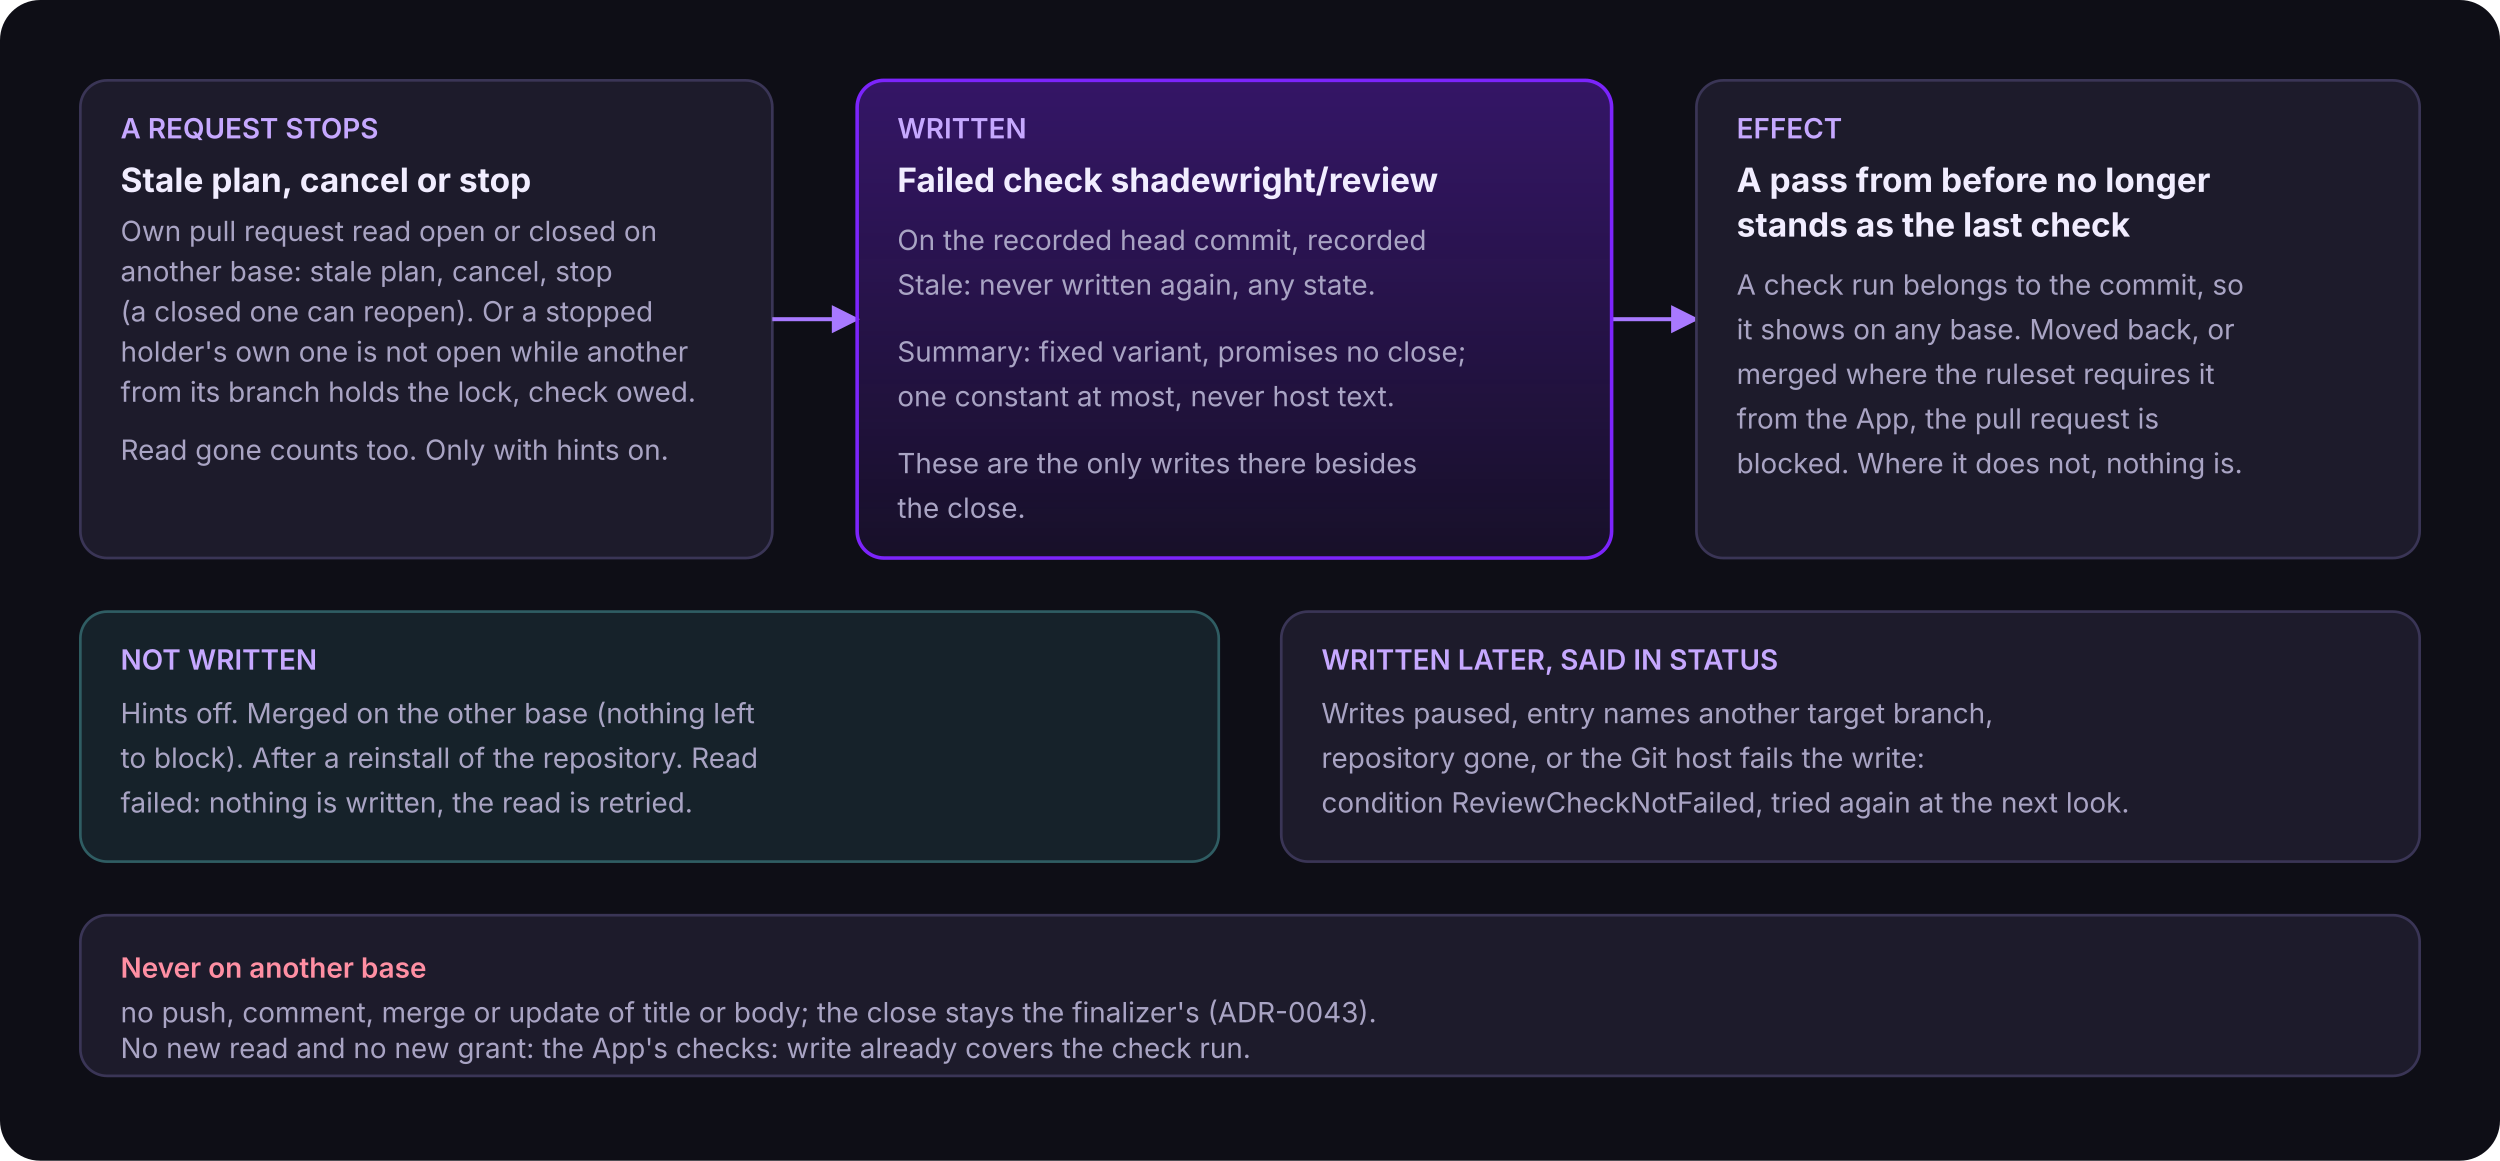
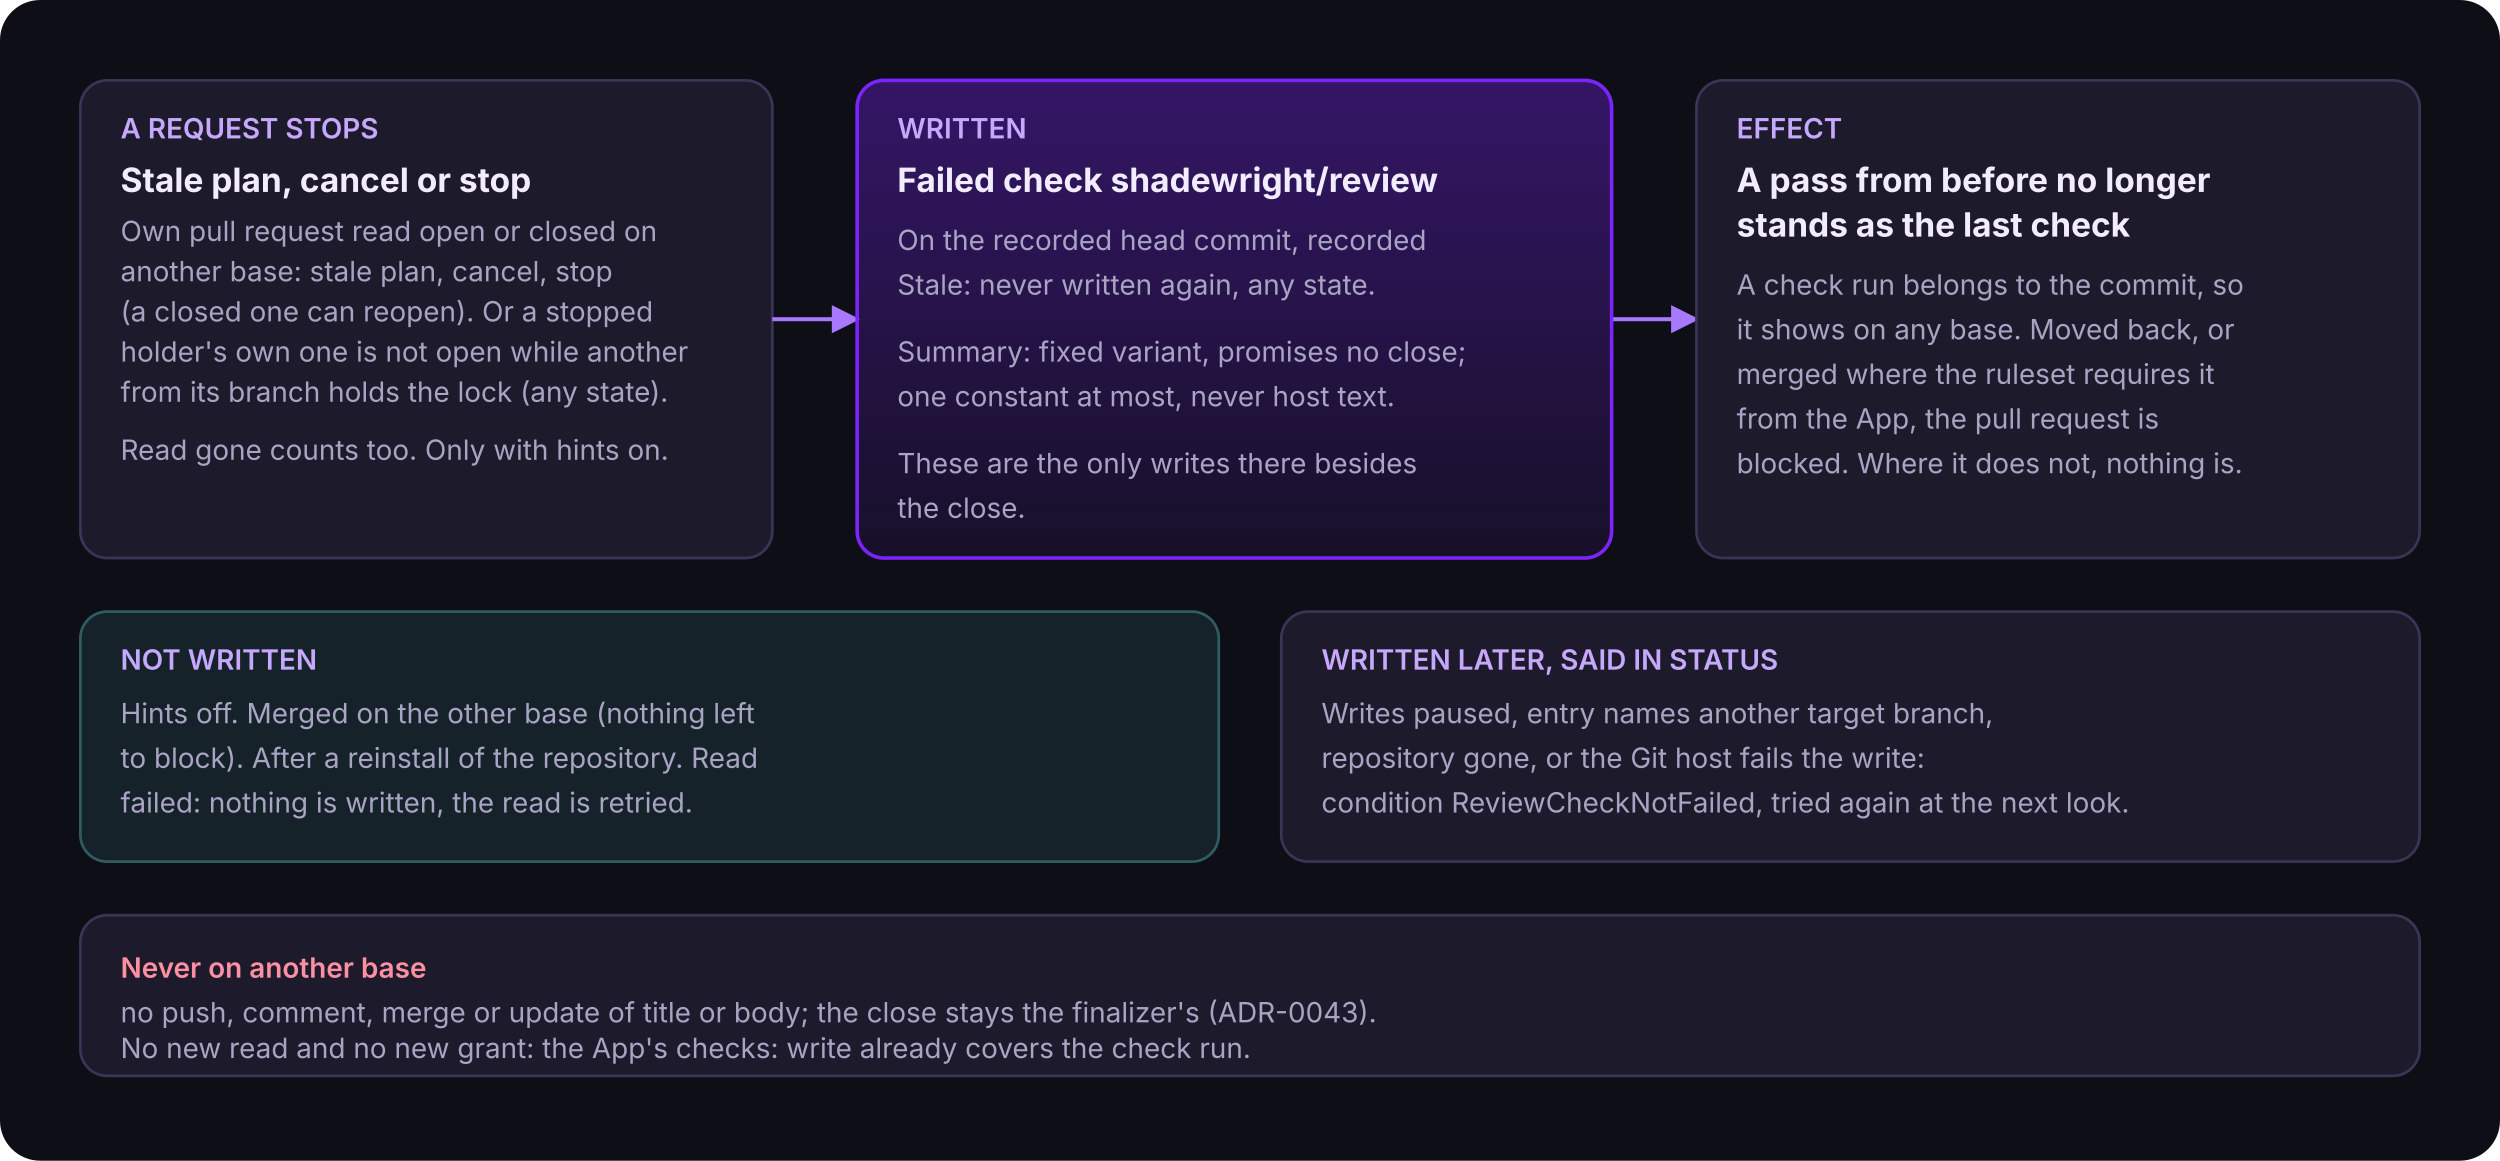
<svg xmlns="http://www.w3.org/2000/svg" viewBox="0 0 1120 520" role="img" aria-labelledby="t d" font-family="Inter, 'Segoe UI', system-ui, -apple-system, sans-serif">
  <defs>
    <marker id="a" viewBox="0 0 10 10" refX="9" refY="5" markerWidth="7" markerHeight="7" orient="auto-start-reverse">
      <path d="M0 0 10 5 0 10z" fill="#a879ff" />
    </marker>
    <linearGradient id="glow" x1="0" y1="0" x2="0" y2="1">
      <stop offset="0" stop-color="#7c24fc" stop-opacity=".35" />
      <stop offset="1" stop-color="#7c24fc" stop-opacity=".08" />
    </linearGradient>
    <style>
      .box{fill:#1d1b2b;stroke:#3a3556;stroke-width:1.2}
      .key{fill:url(#glow);stroke:#7c24fc;stroke-width:1.6}
      .ext{fill:#16222a;stroke:#2f5d63;stroke-width:1.2}
      .h{fill:#f1edff;font-size:15px;font-weight:650}
      .s{fill:#a9a4c4;font-size:12.5px}
      .f{stroke:#a879ff;stroke-width:1.8;fill:none}
      .no{fill:#ff8fa3;font-size:12.5px;font-weight:600}
      .tag{fill:#c6a8ff;font-size:12.5px;font-weight:600}
    </style>
  </defs>
  <rect width="1120" height="520" rx="18" fill="#0e0e16" />
  <rect class="box" x="36" y="36" width="310" height="214" rx="12" />
  <text class="tag" x="54" y="62">A REQUEST STOPS</text>
  <text class="h" x="54" y="86">Stale plan, cancel or stop</text>
  <text class="s" x="54" y="108">Own pull request read open or closed on</text>
  <text class="s" x="54" y="126">another base: stale plan, cancel, stop</text>
  <text class="s" x="54" y="144">(a closed one can reopen). Or a stopped</text>
  <text class="s" x="54" y="162">holder's own one is not open while another</text>
-   <text class="s" x="54" y="180">from its branch holds the lock, check owed.</text>
+   <text class="s" x="54" y="180">from its branch holds the lock (any state).</text>
  <text class="s" x="54" y="206">Read gone counts too. Only with hints on.</text>
  <path class="f" d="M346 143H384" marker-end="url(#a)" />
  <path class="f" d="M722 143H760" marker-end="url(#a)" />
  <rect class="key" x="384" y="36" width="338" height="214" rx="12" />
  <text class="tag" x="402" y="62">WRITTEN</text>
  <text class="h" x="402" y="86">Failed check shadewright/review</text>
  <text class="s" x="402" y="112">On the recorded head commit, recorded</text>
  <text class="s" x="402" y="132">Stale: never written again, any state.</text>
  <text class="s" x="402" y="162">Summary: fixed variant, promises no close;</text>
  <text class="s" x="402" y="182">one constant at most, never host text.</text>
  <text class="s" x="402" y="212">These are the only writes there besides</text>
  <text class="s" x="402" y="232">the close.</text>
  <rect class="box" x="760" y="36" width="324" height="214" rx="12" />
  <text class="tag" x="778" y="62">EFFECT</text>
  <text class="h" x="778" y="86">A pass from before no longer</text>
  <text class="h" x="778" y="106">stands as the last check</text>
  <text class="s" x="778" y="132">A check run belongs to the commit, so</text>
  <text class="s" x="778" y="152">it shows on any base. Moved back, or</text>
  <text class="s" x="778" y="172">merged where the ruleset requires it</text>
  <text class="s" x="778" y="192">from the App, the pull request is</text>
  <text class="s" x="778" y="212">blocked. Where it does not, nothing is.</text>
  <rect class="ext" x="36" y="274" width="510" height="112" rx="12" />
  <text class="tag" x="54" y="300">NOT WRITTEN</text>
  <text class="s" x="54" y="324">Hints off. Merged on the other base (nothing left</text>
  <text class="s" x="54" y="344">to block). After a reinstall of the repository. Read</text>
  <text class="s" x="54" y="364">failed: nothing is written, the read is retried.</text>
  <rect class="box" x="574" y="274" width="510" height="112" rx="12" />
  <text class="tag" x="592" y="300">WRITTEN LATER, SAID IN STATUS</text>
  <text class="s" x="592" y="324">Writes paused, entry names another target branch,</text>
  <text class="s" x="592" y="344">repository gone, or the Git host fails the write:</text>
  <text class="s" x="592" y="364">condition ReviewCheckNotFailed, tried again at the next look.</text>
  <rect class="box" x="36" y="410" width="1048" height="72" rx="12" />
  <text class="no" x="54" y="438">Never on another base</text>
  <text class="s" x="54" y="458">no push, comment, merge or update of title or body; the close stays the finalizer's (ADR-0043).</text>
  <text class="s" x="54" y="474">No new read and no new grant: the App's checks: write already covers the check run.</text>
</svg>
